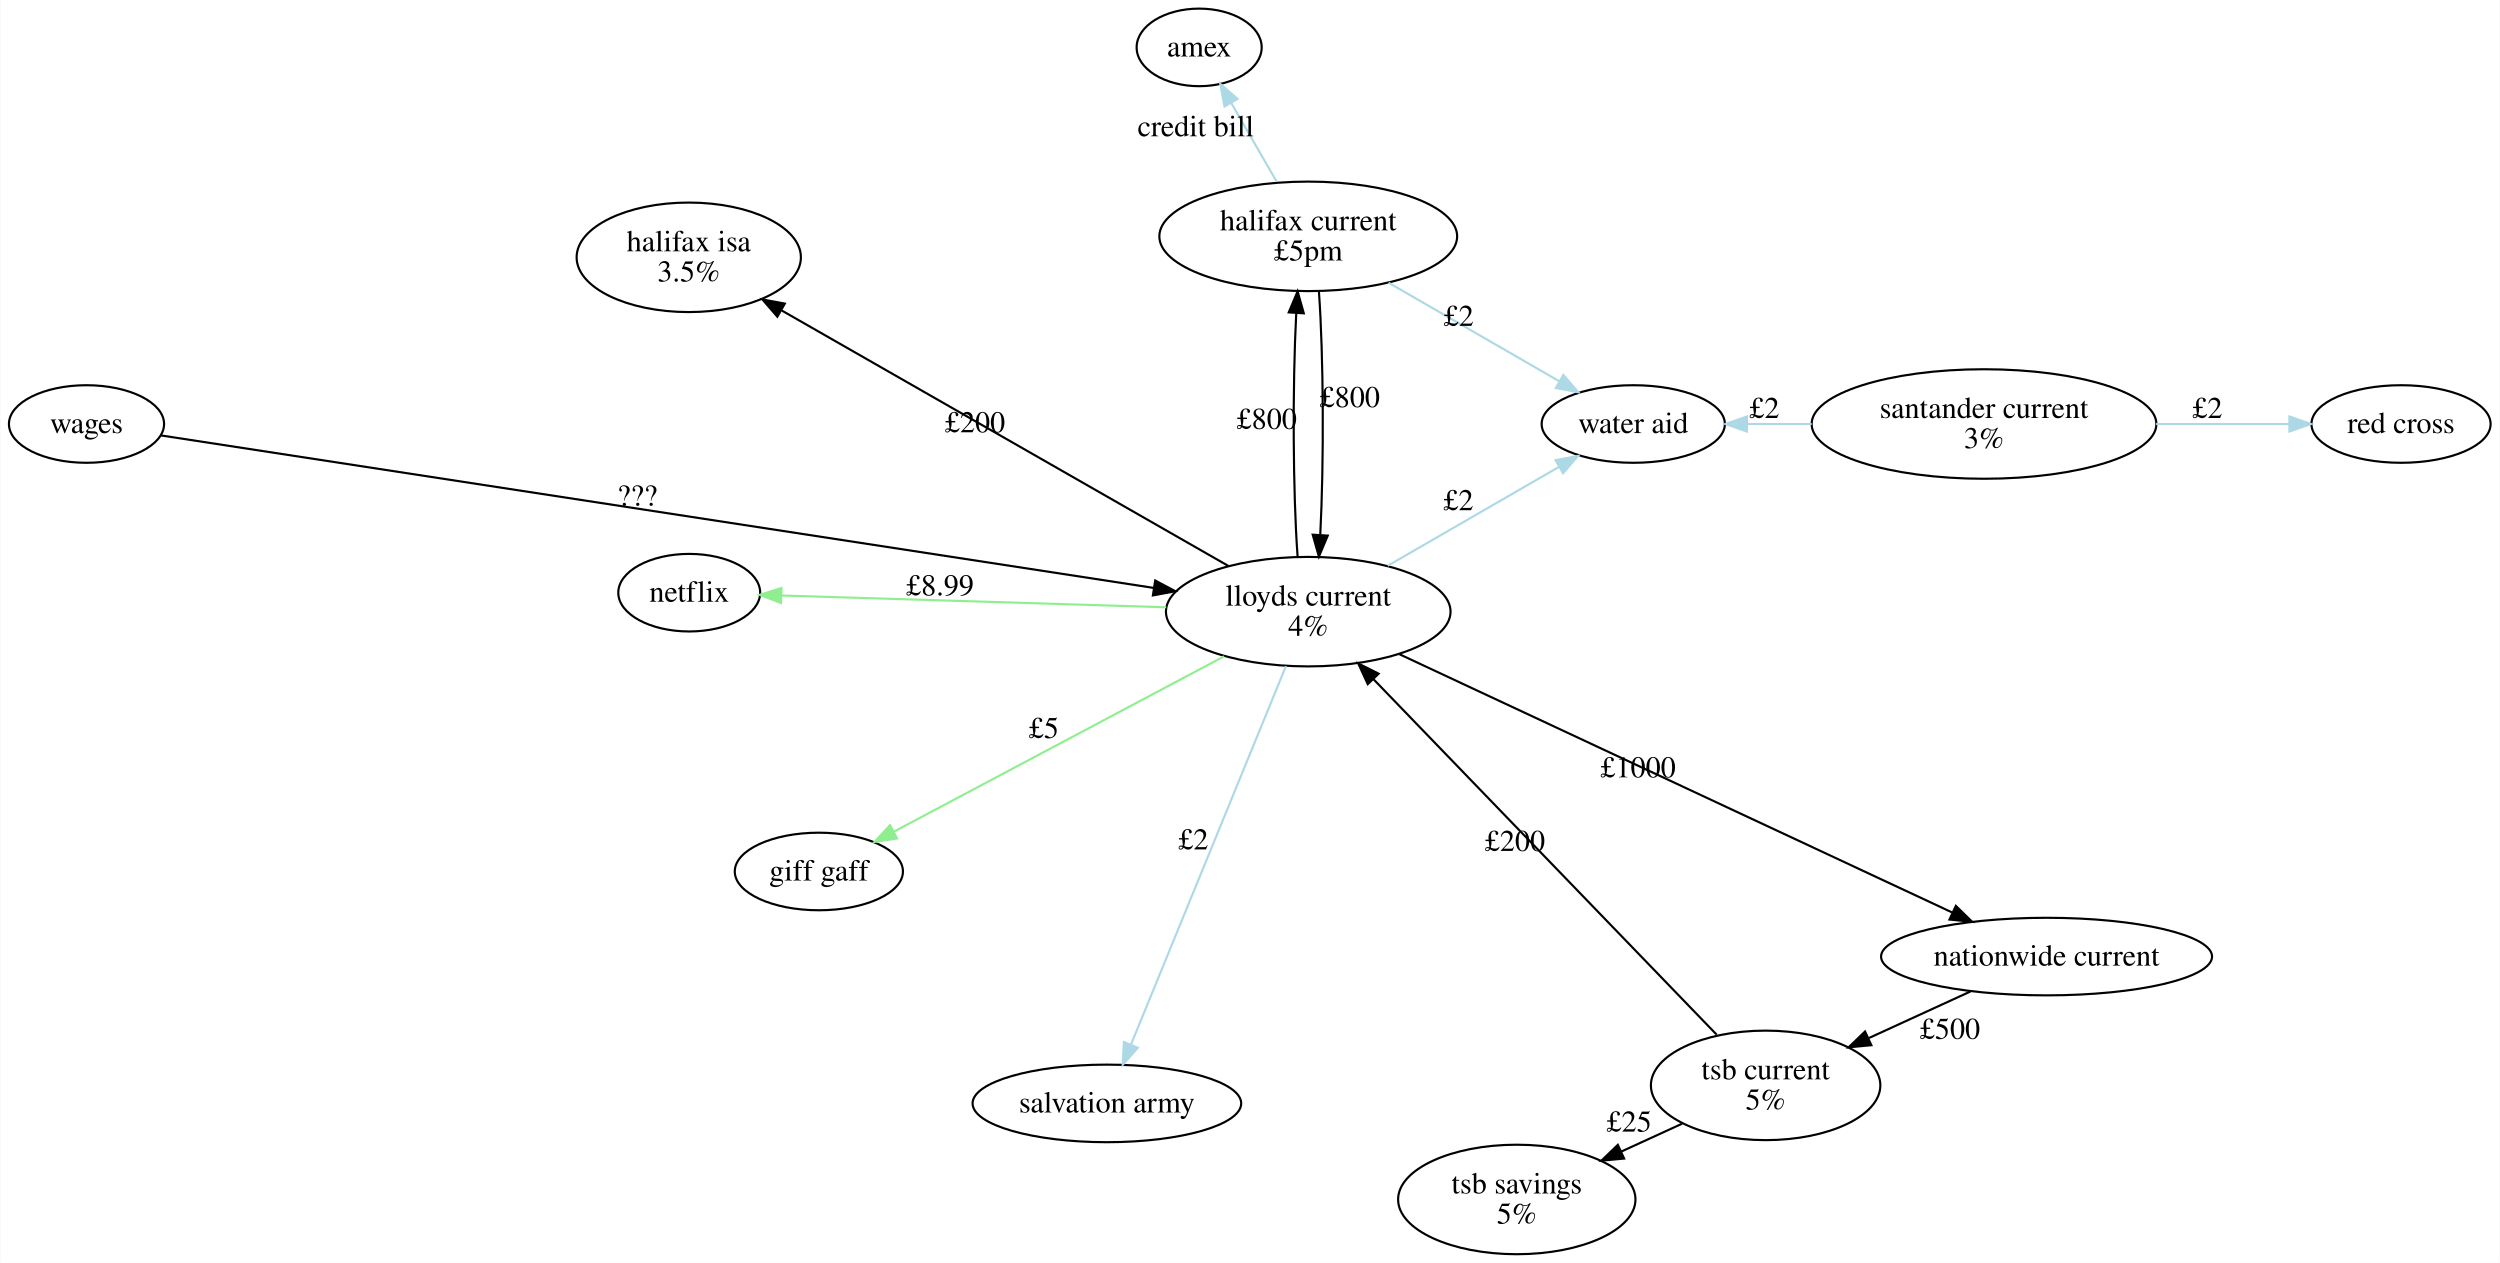
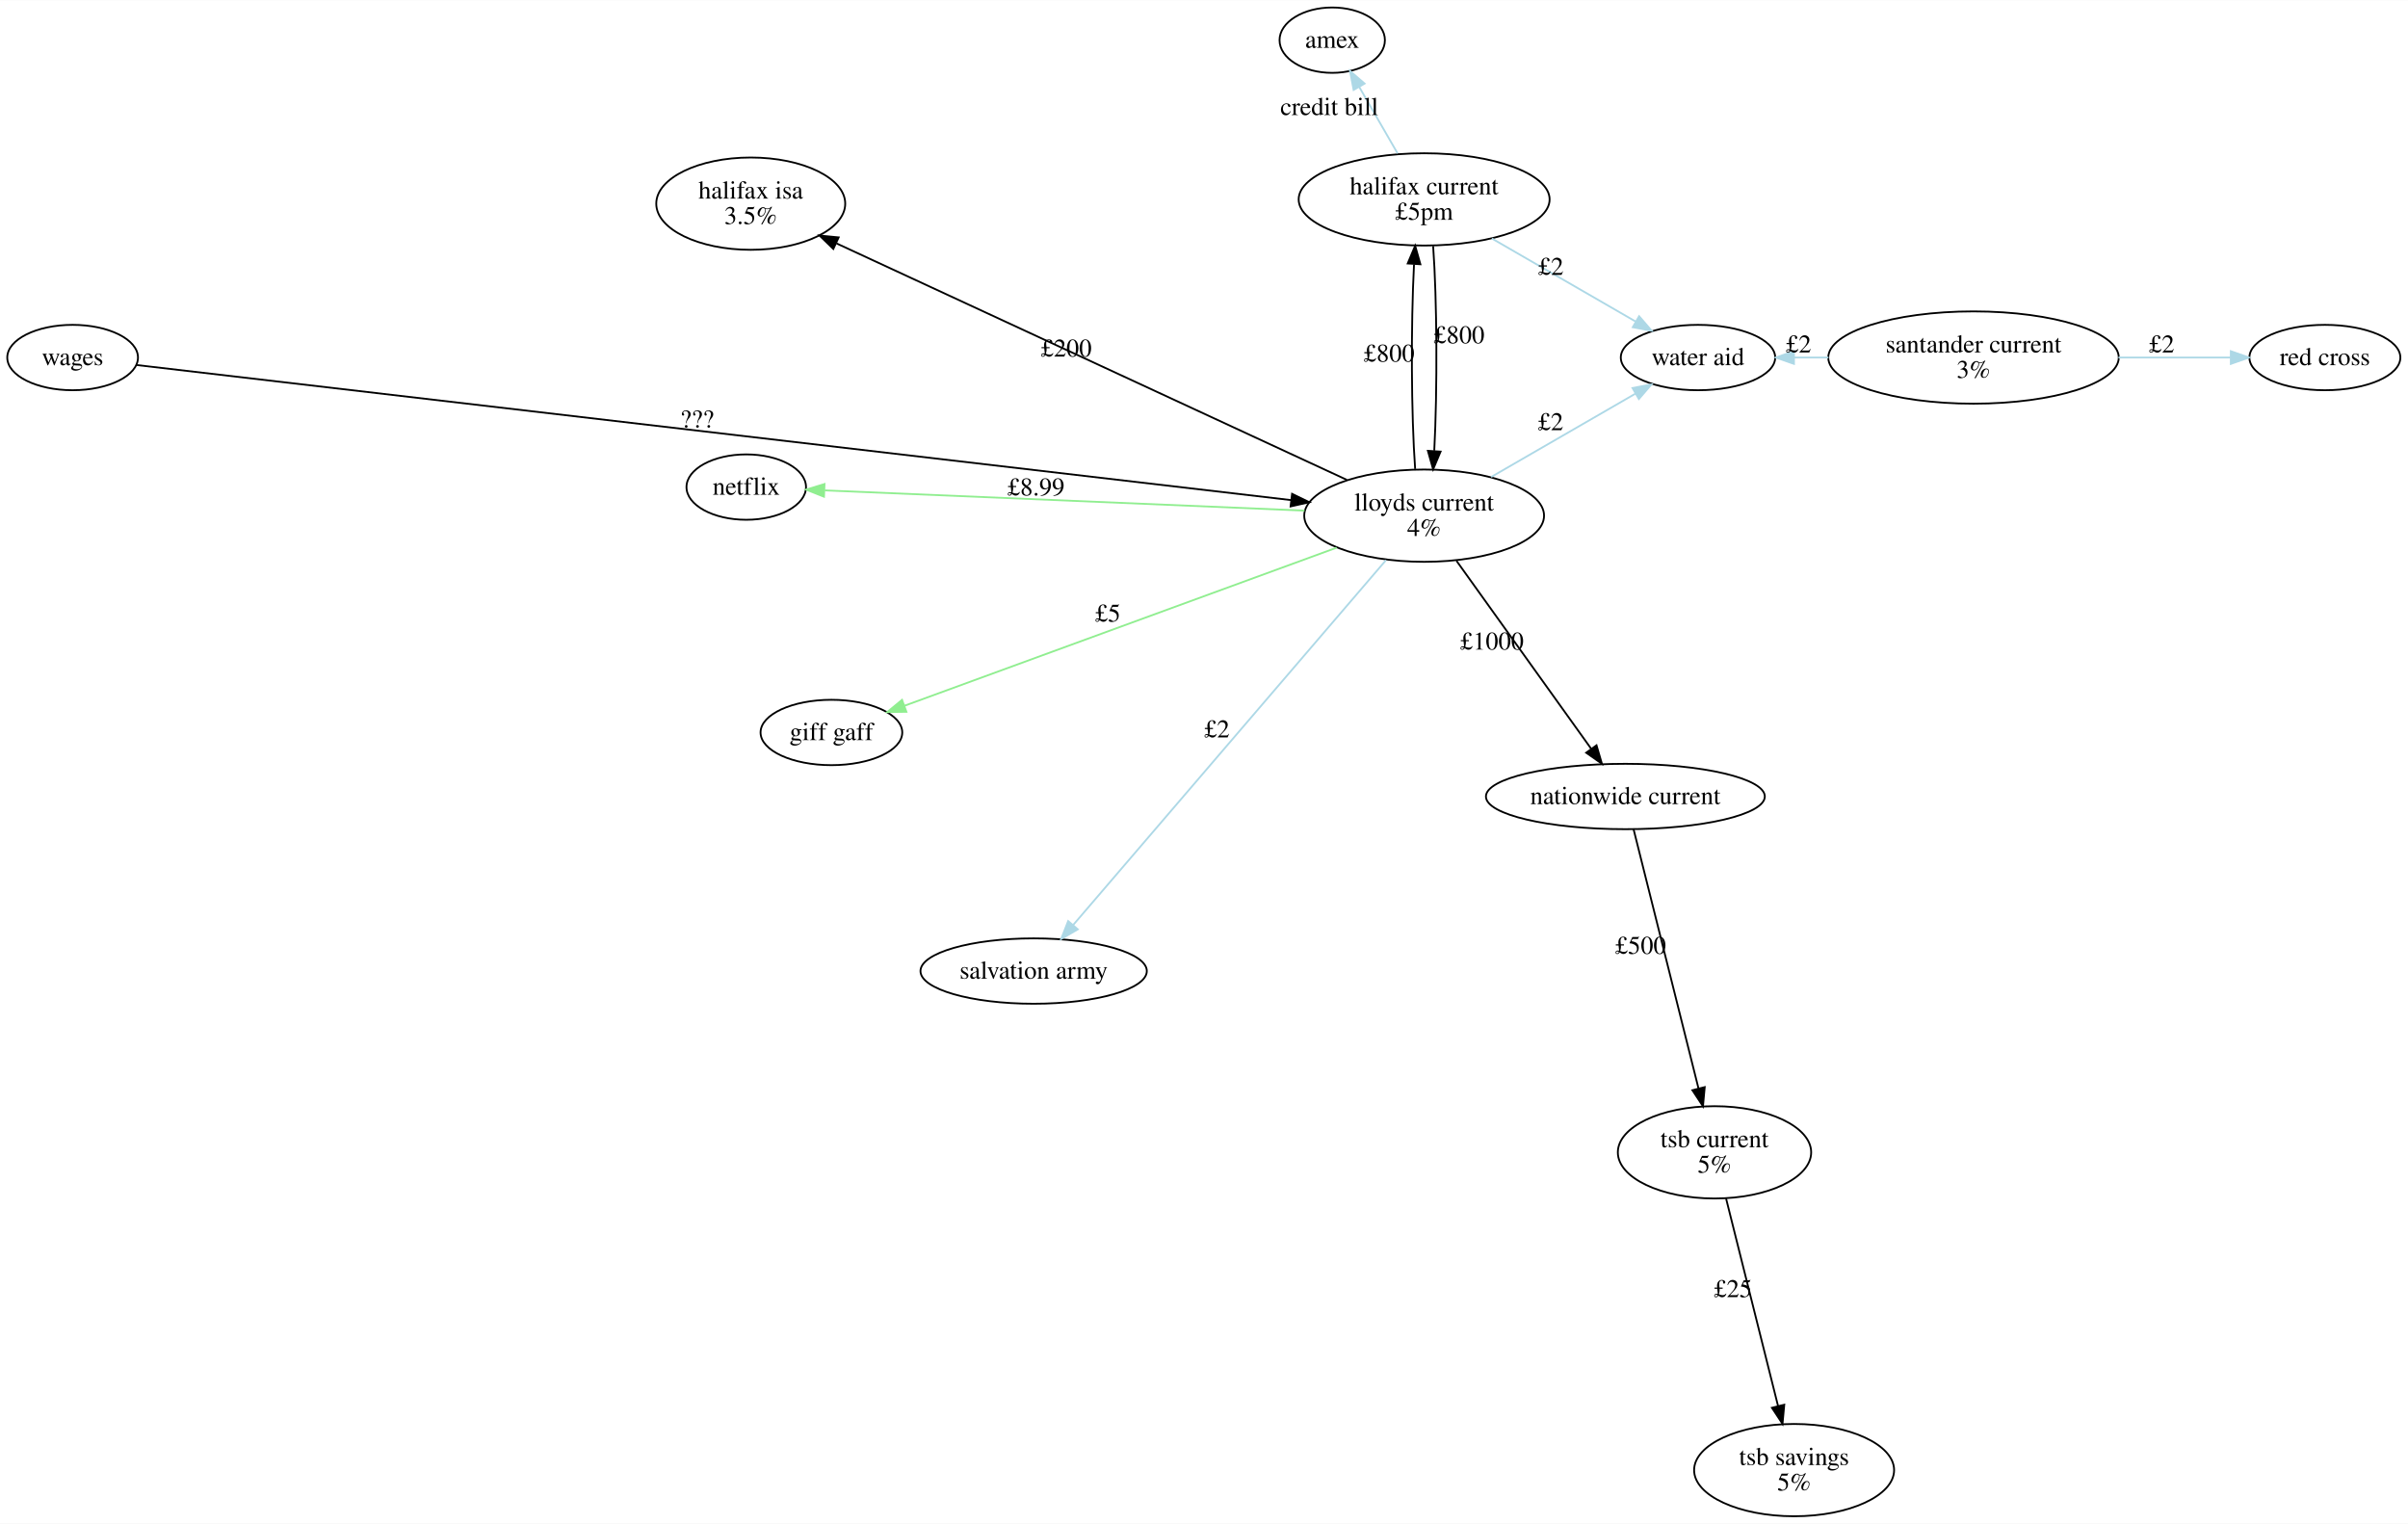
- <svg xmlns="http://www.w3.org/2000/svg" width="1160pt" height="586pt" viewBox="0.00 0.00 1159.94 586.12">
-   <g id="graph0" class="graph" transform="scale(1 1) rotate(0) translate(4 582.122)">
-     <polygon fill="white" stroke="none" points="-4,4 -4,-582.122 1155.94,-582.122 1155.94,4 -4,4" />
+ <svg xmlns="http://www.w3.org/2000/svg" width="1326pt" height="839pt" viewBox="0.00 0.00 1326.31 838.95">
+   <g id="graph0" class="graph" transform="scale(1 1) rotate(0) translate(4 834.948)">
+     <polygon fill="white" stroke="none" points="-4,4 -4,-834.948 1322.31,-834.948 1322.31,4 -4,4" />
    <g id="node1" class="node">
-       <ellipse fill="none" stroke="black" cx="36" cy="-385.344" rx="36" ry="18" />
-       <text text-anchor="middle" x="36" y="-381.144" font-family="Times,serif" font-size="14.00">wages</text>
+       <ellipse fill="none" stroke="black" cx="36" cy="-638.17" rx="36" ry="18" />
+       <text text-anchor="middle" x="36" y="-633.97" font-family="Times,serif" font-size="14.00">wages</text>
    </g>
    <g id="node2" class="node">
-       <ellipse fill="none" stroke="black" cx="603.002" cy="-298.258" rx="66.044" ry="25.412" />
-       <text text-anchor="middle" x="603.002" y="-301.058" font-family="Times,serif" font-size="14.00">lloyds current</text>
-       <text text-anchor="middle" x="603.002" y="-287.058" font-family="Times,serif" font-size="14.00">4%</text>
+       <ellipse fill="none" stroke="black" cx="780.409" cy="-551.084" rx="66.044" ry="25.412" />
+       <text text-anchor="middle" x="780.409" y="-553.884" font-family="Times,serif" font-size="14.00">lloyds current</text>
+       <text text-anchor="middle" x="780.409" y="-539.884" font-family="Times,serif" font-size="14.00">4%</text>
    </g>
    <g id="edge3" class="edge">
-       <path fill="none" stroke="black" d="M70.615,-380.028C161.471,-366.073 408.21,-328.177 531.246,-309.279" />
-       <polygon fill="black" stroke="black" points="531.97,-312.709 541.323,-307.732 530.908,-305.79 531.97,-312.709" />
-       <text text-anchor="middle" x="291.61" y="-347.454" font-family="Times,serif" font-size="14.00">???</text>
+       <path fill="none" stroke="black" d="M71.404,-634.028C186.264,-620.591 550.164,-578.02 707.151,-559.655" />
+       <polygon fill="black" stroke="black" points="707.661,-563.119 717.187,-558.48 706.848,-556.166 707.661,-563.119" />
+       <text text-anchor="middle" x="379.956" y="-599.641" font-family="Times,serif" font-size="14.00">???</text>
    </g>
    <g id="node5" class="node">
-       <ellipse fill="none" stroke="black" cx="603.002" cy="-472.43" rx="69.109" ry="25.412" />
-       <text text-anchor="middle" x="603.002" y="-475.23" font-family="Times,serif" font-size="14.00">halifax current</text>
-       <text text-anchor="middle" x="603.002" y="-461.23" font-family="Times,serif" font-size="14.00">£5pm</text>
+       <ellipse fill="none" stroke="black" cx="780.409" cy="-725.256" rx="69.109" ry="25.412" />
+       <text text-anchor="middle" x="780.409" y="-728.056" font-family="Times,serif" font-size="14.00">halifax current</text>
+       <text text-anchor="middle" x="780.409" y="-714.056" font-family="Times,serif" font-size="14.00">£5pm</text>
    </g>
    <g id="edge8" class="edge">
-       <path fill="none" stroke="black" d="M598.047,-323.958C595.884,-353.758 595.676,-403.069 597.424,-436.615" />
-       <polygon fill="black" stroke="black" points="593.95,-437.144 598.06,-446.909 600.936,-436.712 593.95,-437.144" />
-       <text text-anchor="middle" x="583.735" y="-383.087" font-family="Times,serif" font-size="14.00">£800</text>
+       <path fill="none" stroke="black" d="M775.453,-576.784C773.29,-606.584 773.082,-655.895 774.83,-689.441" />
+       <polygon fill="black" stroke="black" points="771.356,-689.97 775.466,-699.735 778.343,-689.538 771.356,-689.97" />
+       <text text-anchor="middle" x="761.142" y="-635.913" font-family="Times,serif" font-size="14.00">£800</text>
    </g>
    <g id="node6" class="node">
-       <ellipse fill="none" stroke="black" cx="315.501" cy="-462.7" rx="52.041" ry="25.412" />
-       <text text-anchor="middle" x="315.501" y="-465.5" font-family="Times,serif" font-size="14.00">halifax isa</text>
-       <text text-anchor="middle" x="315.501" y="-451.5" font-family="Times,serif" font-size="14.00">3.5%</text>
+       <ellipse fill="none" stroke="black" cx="409.505" cy="-722.912" rx="52.041" ry="25.412" />
+       <text text-anchor="middle" x="409.505" y="-725.712" font-family="Times,serif" font-size="14.00">halifax isa</text>
+       <text text-anchor="middle" x="409.505" y="-711.712" font-family="Times,serif" font-size="14.00">3.5%</text>
    </g>
    <g id="edge12" class="edge">
-       <path fill="none" stroke="black" d="M566.005,-319.42C512.851,-349.823 415.082,-405.743 358.689,-437.998" />
-       <polygon fill="black" stroke="black" points="356.613,-435.153 349.671,-443.157 360.089,-441.23 356.613,-435.153" />
-       <text text-anchor="middle" x="448.347" y="-381.509" font-family="Times,serif" font-size="14.00">£200</text>
+       <path fill="none" stroke="black" d="M737.861,-570.795C668.024,-603.149 529.582,-667.284 456.78,-701.011" />
+       <polygon fill="black" stroke="black" points="454.985,-697.985 447.383,-705.365 457.927,-704.337 454.985,-697.985" />
+       <text text-anchor="middle" x="583.32" y="-638.703" font-family="Times,serif" font-size="14.00">£200</text>
    </g>
    <g id="node7" class="node">
-       <ellipse fill="none" stroke="black" cx="315.715" cy="-307.061" rx="32.917" ry="18" />
-       <text text-anchor="middle" x="315.715" y="-302.861" font-family="Times,serif" font-size="14.00">netflix</text>
+       <ellipse fill="none" stroke="black" cx="407.03" cy="-566.826" rx="32.917" ry="18" />
+       <text text-anchor="middle" x="407.03" y="-562.626" font-family="Times,serif" font-size="14.00">netflix</text>
    </g>
    <g id="edge4" class="edge">
-       <path fill="none" stroke="lightgreen" d="M537.093,-300.278C482.265,-301.958 405.816,-304.301 358.608,-305.747" />
-       <polygon fill="lightgreen" stroke="lightgreen" points="358.309,-302.255 348.421,-306.059 358.524,-309.251 358.309,-302.255" />
-       <text text-anchor="middle" x="432.101" y="-305.813" font-family="Times,serif" font-size="14.00">£8.99</text>
+       <path fill="none" stroke="lightgreen" d="M714.515,-553.862C638.363,-557.073 515.216,-562.265 450.286,-565.002" />
+       <polygon fill="lightgreen" stroke="lightgreen" points="449.845,-561.517 440.001,-565.436 450.14,-568.511 449.845,-561.517" />
+       <text text-anchor="middle" x="566.651" y="-562.232" font-family="Times,serif" font-size="14.00">£8.99</text>
    </g>
    <g id="node8" class="node">
-       <ellipse fill="none" stroke="black" cx="375.879" cy="-177.673" rx="39.024" ry="18" />
-       <text text-anchor="middle" x="375.879" y="-173.473" font-family="Times,serif" font-size="14.00">giff gaff</text>
+       <ellipse fill="none" stroke="black" cx="453.939" cy="-431.685" rx="39.024" ry="18" />
+       <text text-anchor="middle" x="453.939" y="-427.485" font-family="Times,serif" font-size="14.00">giff gaff</text>
    </g>
    <g id="edge5" class="edge">
-       <path fill="none" stroke="lightgreen" d="M563.958,-277.529C520.802,-254.616 451.939,-218.055 410.598,-196.106" />
-       <polygon fill="lightgreen" stroke="lightgreen" points="412.187,-192.987 401.714,-191.389 408.905,-199.17 412.187,-192.987" />
-       <text text-anchor="middle" x="480.278" y="-239.618" font-family="Times,serif" font-size="14.00">£5</text>
+       <path fill="none" stroke="lightgreen" d="M732.237,-533.467C667.719,-509.87 554.407,-468.429 494.197,-446.408" />
+       <polygon fill="lightgreen" stroke="lightgreen" points="495.246,-443.065 484.652,-442.917 492.842,-449.639 495.246,-443.065" />
+       <text text-anchor="middle" x="606.217" y="-492.737" font-family="Times,serif" font-size="14.00">£5</text>
    </g>
    <g id="node10" class="node">
-       <ellipse fill="none" stroke="black" cx="509.552" cy="-70.033" rx="62.333" ry="18" />
-       <text text-anchor="middle" x="509.552" y="-65.833" font-family="Times,serif" font-size="14.00">salvation army</text>
+       <ellipse fill="none" stroke="black" cx="565.329" cy="-300.294" rx="62.333" ry="18" />
+       <text text-anchor="middle" x="565.329" y="-296.094" font-family="Times,serif" font-size="14.00">salvation army</text>
    </g>
    <g id="edge6" class="edge">
-       <path fill="none" stroke="lightblue" d="M592.644,-272.962C574.928,-229.696 538.958,-141.848 520.709,-97.28" />
-       <polygon fill="lightblue" stroke="lightblue" points="523.916,-95.877 516.888,-87.949 517.438,-98.529 523.916,-95.877" />
-       <text text-anchor="middle" x="549.677" y="-187.921" font-family="Times,serif" font-size="14.00">£2</text>
+       <path fill="none" stroke="lightblue" d="M759.394,-526.581C718.526,-478.927 628.717,-374.206 587.186,-325.78" />
+       <polygon fill="lightblue" stroke="lightblue" points="589.648,-323.275 580.481,-317.962 584.335,-327.832 589.648,-323.275" />
+       <text text-anchor="middle" x="666.29" y="-428.98" font-family="Times,serif" font-size="14.00">£2</text>
    </g>
    <g id="node11" class="node">
-       <ellipse fill="none" stroke="black" cx="753.839" cy="-385.344" rx="42.522" ry="18" />
-       <text text-anchor="middle" x="753.839" y="-381.144" font-family="Times,serif" font-size="14.00">water aid</text>
+       <ellipse fill="none" stroke="black" cx="931.246" cy="-638.17" rx="42.522" ry="18" />
+       <text text-anchor="middle" x="931.246" y="-633.97" font-family="Times,serif" font-size="14.00">water aid</text>
    </g>
    <g id="edge7" class="edge">
-       <path fill="none" stroke="lightblue" d="M639.901,-319.562C664.185,-333.582 695.752,-351.807 719.499,-365.518" />
-       <polygon fill="lightblue" stroke="lightblue" points="717.776,-368.565 728.187,-370.533 721.276,-362.502 717.776,-368.565" />
-       <text text-anchor="middle" x="672.7" y="-345.34" font-family="Times,serif" font-size="14.00">£2</text>
+       <path fill="none" stroke="lightblue" d="M817.307,-572.388C841.591,-586.408 873.158,-604.633 896.906,-618.344" />
+       <polygon fill="lightblue" stroke="lightblue" points="895.182,-621.39 905.593,-623.359 898.682,-615.328 895.182,-621.39" />
+       <text text-anchor="middle" x="850.107" y="-598.166" font-family="Times,serif" font-size="14.00">£2</text>
    </g>
    <g id="node14" class="node">
-       <ellipse fill="none" stroke="black" cx="945.65" cy="-138.181" rx="76.806" ry="18" />
-       <text text-anchor="middle" x="945.65" y="-133.981" font-family="Times,serif" font-size="14.00">nationwide current</text>
+       <ellipse fill="none" stroke="black" cx="891.247" cy="-396.429" rx="76.806" ry="18" />
+       <text text-anchor="middle" x="891.247" y="-392.229" font-family="Times,serif" font-size="14.00">nationwide current</text>
    </g>
    <g id="edge9" class="edge">
-       <path fill="none" stroke="black" d="M645.361,-278.469C710.724,-247.933 835.532,-189.626 901.791,-158.671" />
-       <polygon fill="black" stroke="black" points="903.55,-161.712 911.128,-154.309 900.587,-155.37 903.55,-161.712" />
-       <text text-anchor="middle" x="756.076" y="-221.37" font-family="Times,serif" font-size="14.00">£1000</text>
+       <path fill="none" stroke="black" d="M798.217,-526.236C818.514,-497.915 851.556,-451.811 872.312,-422.85" />
+       <polygon fill="black" stroke="black" points="875.35,-424.618 878.331,-414.451 869.661,-420.541 875.35,-424.618" />
+       <text text-anchor="middle" x="817.764" y="-477.343" font-family="Times,serif" font-size="14.00">£1000</text>
    </g>
    <g id="node3" class="node">
-       <ellipse fill="none" stroke="black" cx="815.266" cy="-78.402" rx="53.244" ry="25.412" />
-       <text text-anchor="middle" x="815.266" y="-81.202" font-family="Times,serif" font-size="14.00">tsb current</text>
-       <text text-anchor="middle" x="815.266" y="-67.202" font-family="Times,serif" font-size="14.00">5%</text>
+       <ellipse fill="none" stroke="black" cx="940.34" cy="-200.46" rx="53.244" ry="25.412" />
+       <text text-anchor="middle" x="940.34" y="-203.26" font-family="Times,serif" font-size="14.00">tsb current</text>
+       <text text-anchor="middle" x="940.34" y="-189.26" font-family="Times,serif" font-size="14.00">5%</text>
+     </g>
+     <g id="node4" class="node">
+       <ellipse fill="none" stroke="black" cx="984.181" cy="-25.456" rx="55.079" ry="25.412" />
+       <text text-anchor="middle" x="984.181" y="-28.256" font-family="Times,serif" font-size="14.00">tsb savings</text>
+       <text text-anchor="middle" x="984.181" y="-14.256" font-family="Times,serif" font-size="14.00">5%</text>
+     </g>
+     <g id="edge13" class="edge">
+       <path fill="none" stroke="black" d="M946.715,-175.013C954.248,-144.944 966.826,-94.732 975.308,-60.876" />
+       <polygon fill="black" stroke="black" points="978.763,-61.484 977.798,-50.934 971.973,-59.783 978.763,-61.484" />
+       <text text-anchor="middle" x="950.511" y="-120.744" font-family="Times,serif" font-size="14.00">£25</text>
+     </g>
+     <g id="edge11" class="edge">
+       <path fill="none" stroke="black" d="M785.364,-699.556C787.527,-669.757 787.735,-620.446 785.987,-586.899" />
+       <polygon fill="black" stroke="black" points="789.461,-586.371 785.351,-576.606 782.475,-586.803 789.461,-586.371" />
+       <text text-anchor="middle" x="799.676" y="-646.028" font-family="Times,serif" font-size="14.00">£800</text>
    </g>
    <g id="edge14" class="edge">
-       <path fill="none" stroke="black" d="M792.55,-101.93C754.132,-141.723 676.319,-222.319 633.301,-266.876" />
-       <polygon fill="black" stroke="black" points="630.626,-264.607 626.198,-274.233 635.662,-269.469 630.626,-264.607" />
-       <text text-anchor="middle" x="698.925" y="-187.203" font-family="Times,serif" font-size="14.00">£200</text>
+       <path fill="none" stroke="lightblue" d="M817.694,-703.729C841.877,-689.767 873.16,-671.706 896.765,-658.078" />
+       <polygon fill="lightblue" stroke="lightblue" points="898.815,-660.936 905.725,-652.905 895.315,-654.873 898.815,-660.936" />
+       <text text-anchor="middle" x="850.229" y="-683.703" font-family="Times,serif" font-size="14.00">£2</text>
    </g>
-     <g id="node4" class="node">
-       <ellipse fill="none" stroke="black" cx="699.785" cy="-25.456" rx="55.079" ry="25.412" />
-       <text text-anchor="middle" x="699.785" y="-28.256" font-family="Times,serif" font-size="14.00">tsb savings</text>
-       <text text-anchor="middle" x="699.785" y="-14.256" font-family="Times,serif" font-size="14.00">5%</text>
-     </g>
-     <g id="edge13" class="edge">
-       <path fill="none" stroke="black" d="M776.491,-60.624C767.449,-56.479 757.709,-52.013 748.303,-47.701" />
-       <polygon fill="black" stroke="black" points="749.597,-44.443 739.048,-43.457 746.68,-50.806 749.597,-44.443" />
-       <text text-anchor="middle" x="751.897" y="-56.962" font-family="Times,serif" font-size="14.00">£25</text>
-     </g>
-     <g id="edge11" class="edge">
-       <path fill="none" stroke="black" d="M607.958,-446.73C610.121,-416.931 610.329,-367.62 608.581,-334.073" />
-       <polygon fill="black" stroke="black" points="612.055,-333.545 607.945,-323.78 605.068,-333.977 612.055,-333.545" />
-       <text text-anchor="middle" x="622.269" y="-393.202" font-family="Times,serif" font-size="14.00">£800</text>
+     <g id="node12" class="node">
+       <ellipse fill="none" stroke="black" cx="729.78" cy="-812.948" rx="29.017" ry="18" />
+       <text text-anchor="middle" x="729.78" y="-808.748" font-family="Times,serif" font-size="14.00">amex</text>
    </g>
    <g id="edge15" class="edge">
-       <path fill="none" stroke="lightblue" d="M640.288,-450.903C664.471,-436.941 695.753,-418.88 719.359,-405.252" />
-       <polygon fill="lightblue" stroke="lightblue" points="721.408,-408.11 728.319,-400.079 717.908,-402.048 721.408,-408.11" />
-       <text text-anchor="middle" x="672.823" y="-430.877" font-family="Times,serif" font-size="14.00">£2</text>
-     </g>
-     <g id="node12" class="node">
-       <ellipse fill="none" stroke="black" cx="552.374" cy="-560.122" rx="29.017" ry="18" />
-       <text text-anchor="middle" x="552.374" y="-555.922" font-family="Times,serif" font-size="14.00">amex</text>
-     </g>
-     <g id="edge16" class="edge">
-       <path fill="none" stroke="lightblue" d="M588.358,-497.794C581.722,-509.289 573.887,-522.859 567.226,-534.397" />
-       <polygon fill="lightblue" stroke="lightblue" points="564.149,-532.725 562.18,-543.136 570.211,-536.226 564.149,-532.725" />
-       <text text-anchor="middle" x="550.773" y="-518.895" font-family="Times,serif" font-size="14.00">credit bill</text>
+       <path fill="none" stroke="lightblue" d="M765.765,-750.62C759.128,-762.115 751.294,-775.685 744.632,-787.223" />
+       <polygon fill="lightblue" stroke="lightblue" points="741.556,-785.551 739.587,-795.962 747.618,-789.051 741.556,-785.551" />
+       <text text-anchor="middle" x="728.179" y="-771.721" font-family="Times,serif" font-size="14.00">credit bill</text>
    </g>
    <g id="node9" class="node">
-       <ellipse fill="none" stroke="black" cx="916.624" cy="-385.344" rx="80" ry="25.412" />
-       <text text-anchor="middle" x="916.624" y="-388.144" font-family="Times,serif" font-size="14.00">santander current</text>
-       <text text-anchor="middle" x="916.624" y="-374.144" font-family="Times,serif" font-size="14.00">3%</text>
+       <ellipse fill="none" stroke="black" cx="1083" cy="-638.17" rx="80" ry="25.412" />
+       <text text-anchor="middle" x="1083" y="-640.97" font-family="Times,serif" font-size="14.00">santander current</text>
+       <text text-anchor="middle" x="1083" y="-626.97" font-family="Times,serif" font-size="14.00">3%</text>
    </g>
    <g id="edge1" class="edge">
-       <path fill="none" stroke="lightblue" d="M836.662,-385.344C826.506,-385.344 816.32,-385.344 806.738,-385.344" />
-       <polygon fill="lightblue" stroke="lightblue" points="806.606,-381.844 796.606,-385.344 806.606,-388.844 806.606,-381.844" />
-       <text text-anchor="middle" x="814.7" y="-388.144" font-family="Times,serif" font-size="14.00">£2</text>
+       <path fill="none" stroke="lightblue" d="M1003.12,-638.17C996.717,-638.17 990.351,-638.17 984.206,-638.17" />
+       <polygon fill="lightblue" stroke="lightblue" points="984.107,-634.67 974.107,-638.17 984.107,-641.67 984.107,-634.67" />
+       <text text-anchor="middle" x="986.664" y="-640.97" font-family="Times,serif" font-size="14.00">£2</text>
    </g>
    <g id="node13" class="node">
-       <ellipse fill="none" stroke="black" cx="1110.16" cy="-385.344" rx="41.57" ry="18" />
-       <text text-anchor="middle" x="1110.16" y="-381.144" font-family="Times,serif" font-size="14.00">red cross</text>
+       <ellipse fill="none" stroke="black" cx="1276.53" cy="-638.17" rx="41.57" ry="18" />
+       <text text-anchor="middle" x="1276.53" y="-633.97" font-family="Times,serif" font-size="14.00">red cross</text>
    </g>
    <g id="edge2" class="edge">
-       <path fill="none" stroke="lightblue" d="M996.459,-385.344C1017.28,-385.344 1039.18,-385.344 1058.14,-385.344" />
-       <polygon fill="lightblue" stroke="lightblue" points="1058.35,-388.844 1068.35,-385.344 1058.35,-381.844 1058.35,-388.844" />
-       <text text-anchor="middle" x="1020.3" y="-388.144" font-family="Times,serif" font-size="14.00">£2</text>
+       <path fill="none" stroke="lightblue" d="M1162.83,-638.17C1183.65,-638.17 1205.55,-638.17 1224.51,-638.17" />
+       <polygon fill="lightblue" stroke="lightblue" points="1224.72,-641.67 1234.72,-638.17 1224.72,-634.67 1224.72,-641.67" />
+       <text text-anchor="middle" x="1186.67" y="-640.97" font-family="Times,serif" font-size="14.00">£2</text>
    </g>
    <g id="edge10" class="edge">
-       <path fill="none" stroke="black" d="M910.366,-122.004C895.877,-115.361 878.87,-107.563 863.277,-100.414" />
-       <polygon fill="black" stroke="black" points="864.334,-97.048 853.785,-96.062 861.416,-103.411 864.334,-97.048" />
-       <text text-anchor="middle" x="900.821" y="-100.009" font-family="Times,serif" font-size="14.00">£500</text>
+       <path fill="none" stroke="black" d="M895.778,-378.344C903.891,-345.956 921.033,-277.529 931.532,-235.619" />
+       <polygon fill="black" stroke="black" points="934.95,-236.379 933.985,-225.828 928.16,-234.678 934.95,-236.379" />
+       <text text-anchor="middle" x="899.655" y="-309.782" font-family="Times,serif" font-size="14.00">£500</text>
    </g>
  </g>
</svg>
